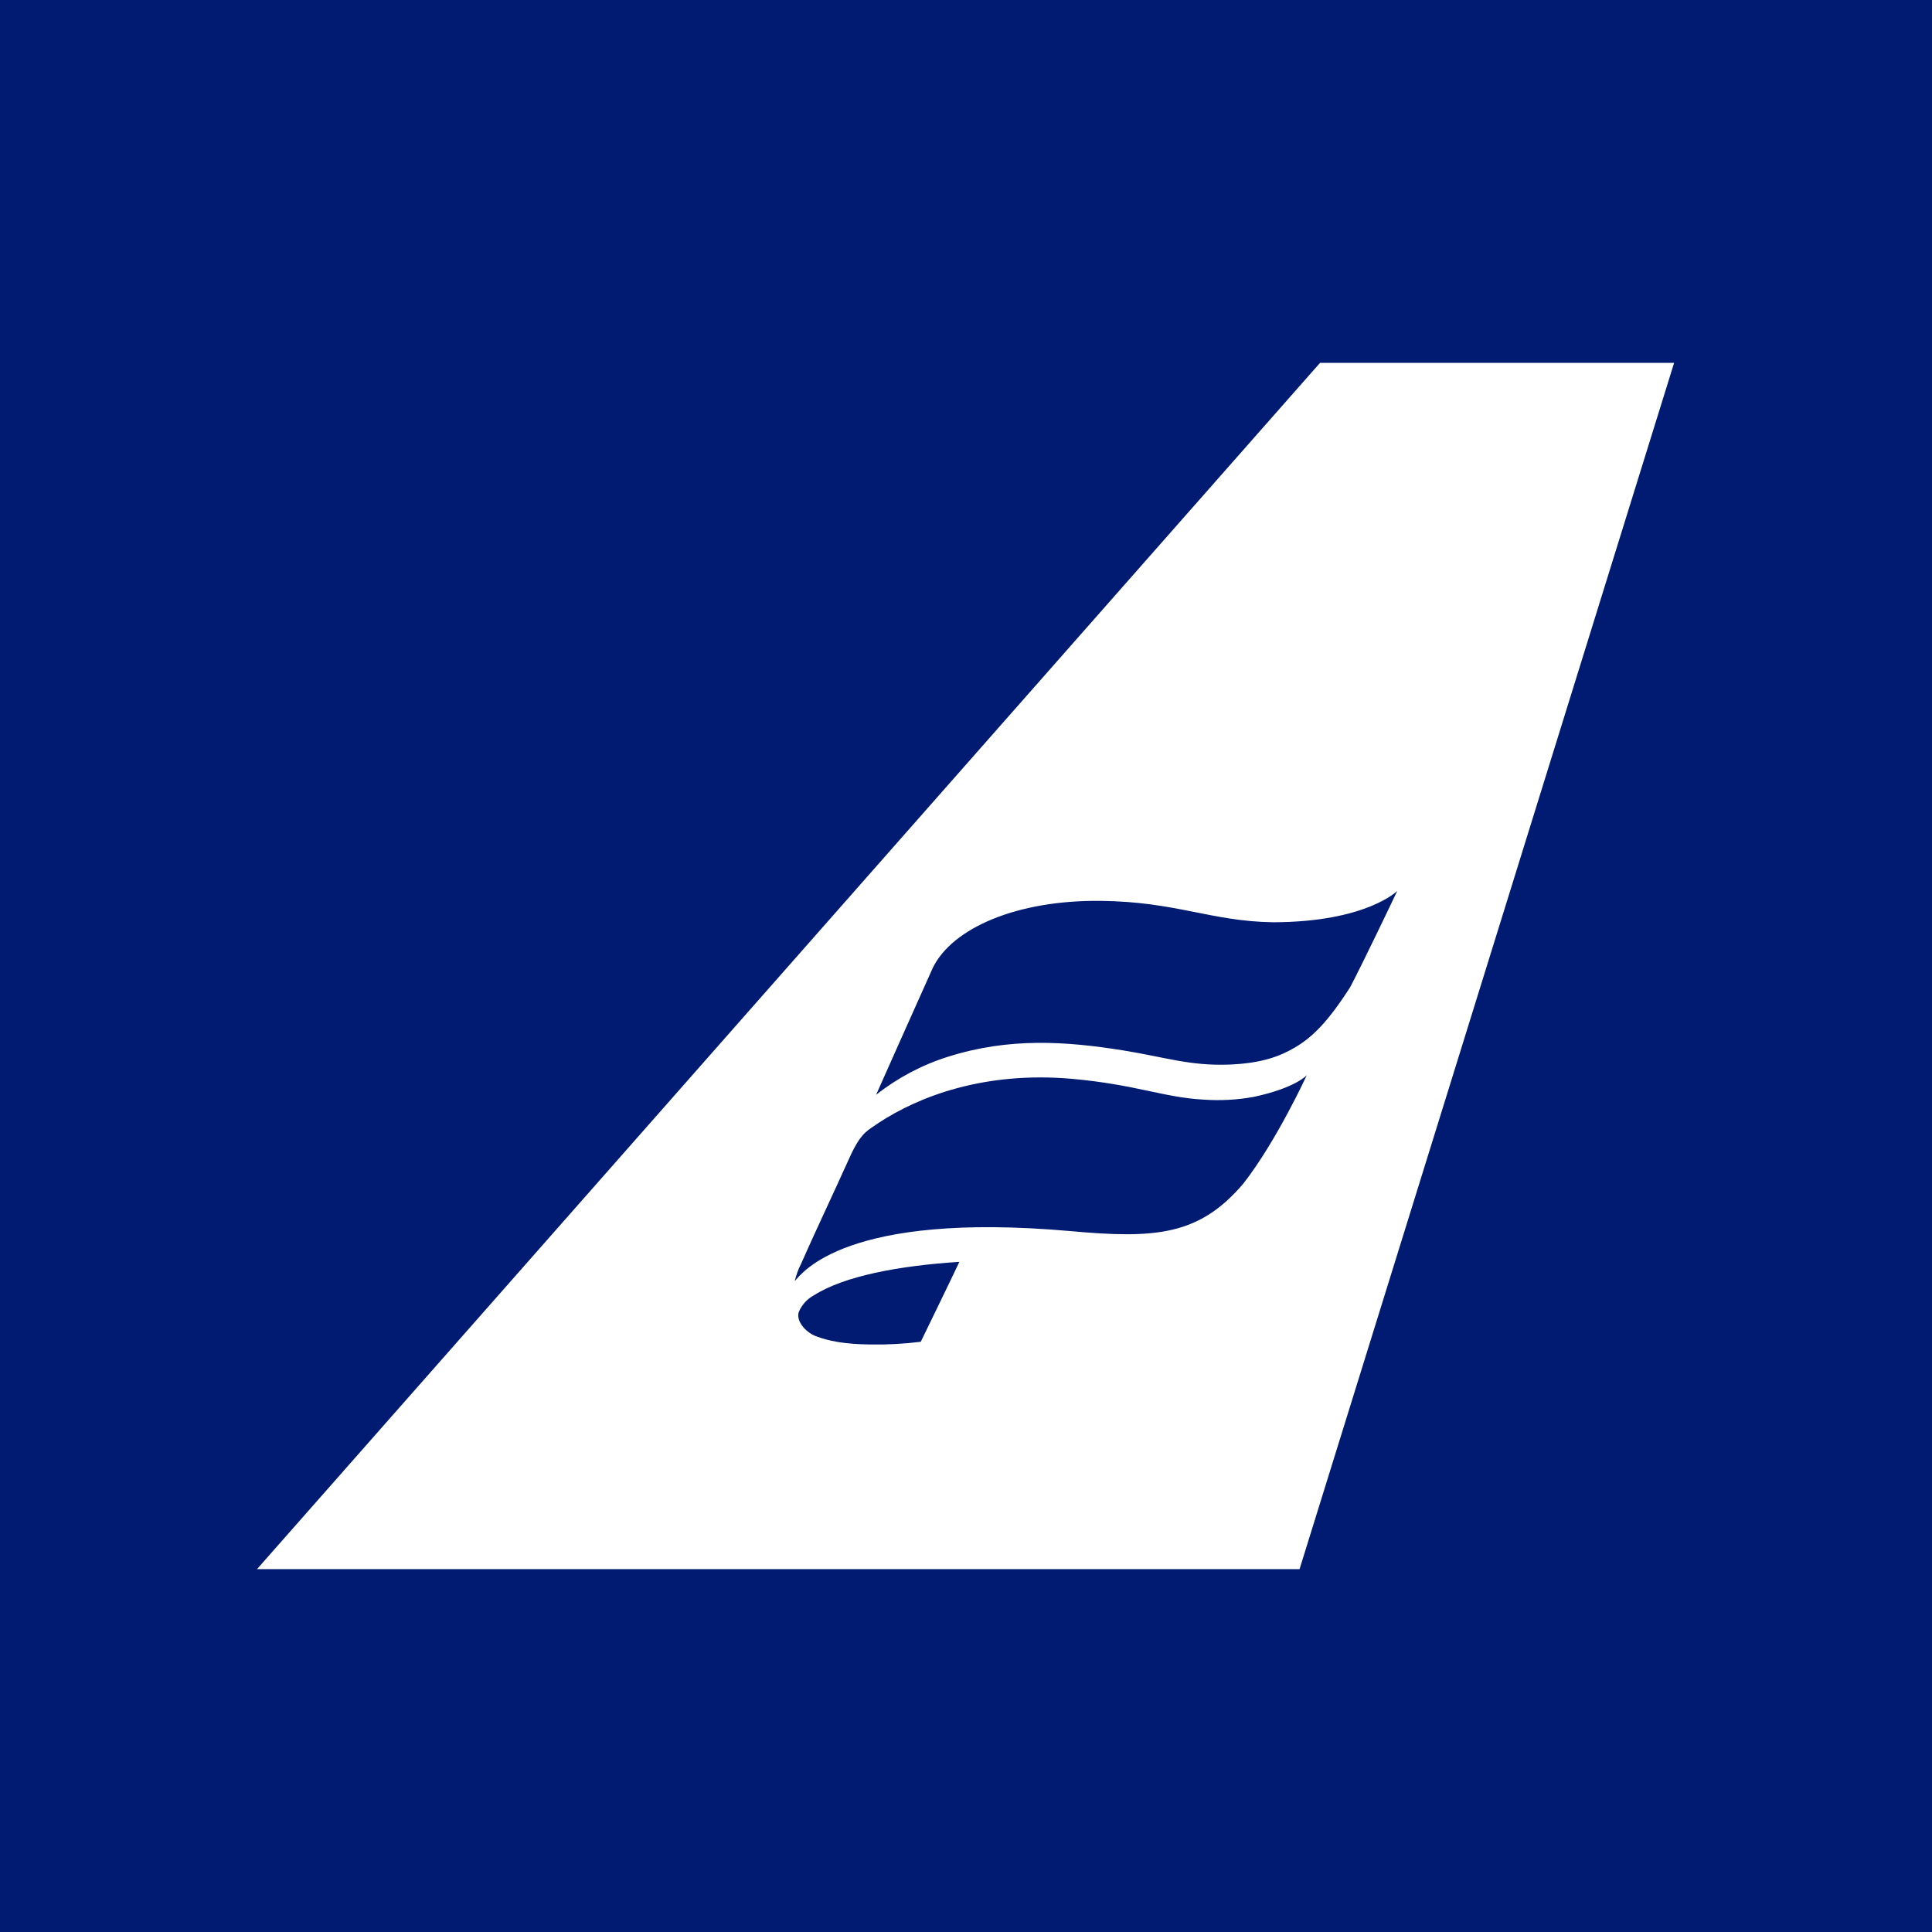
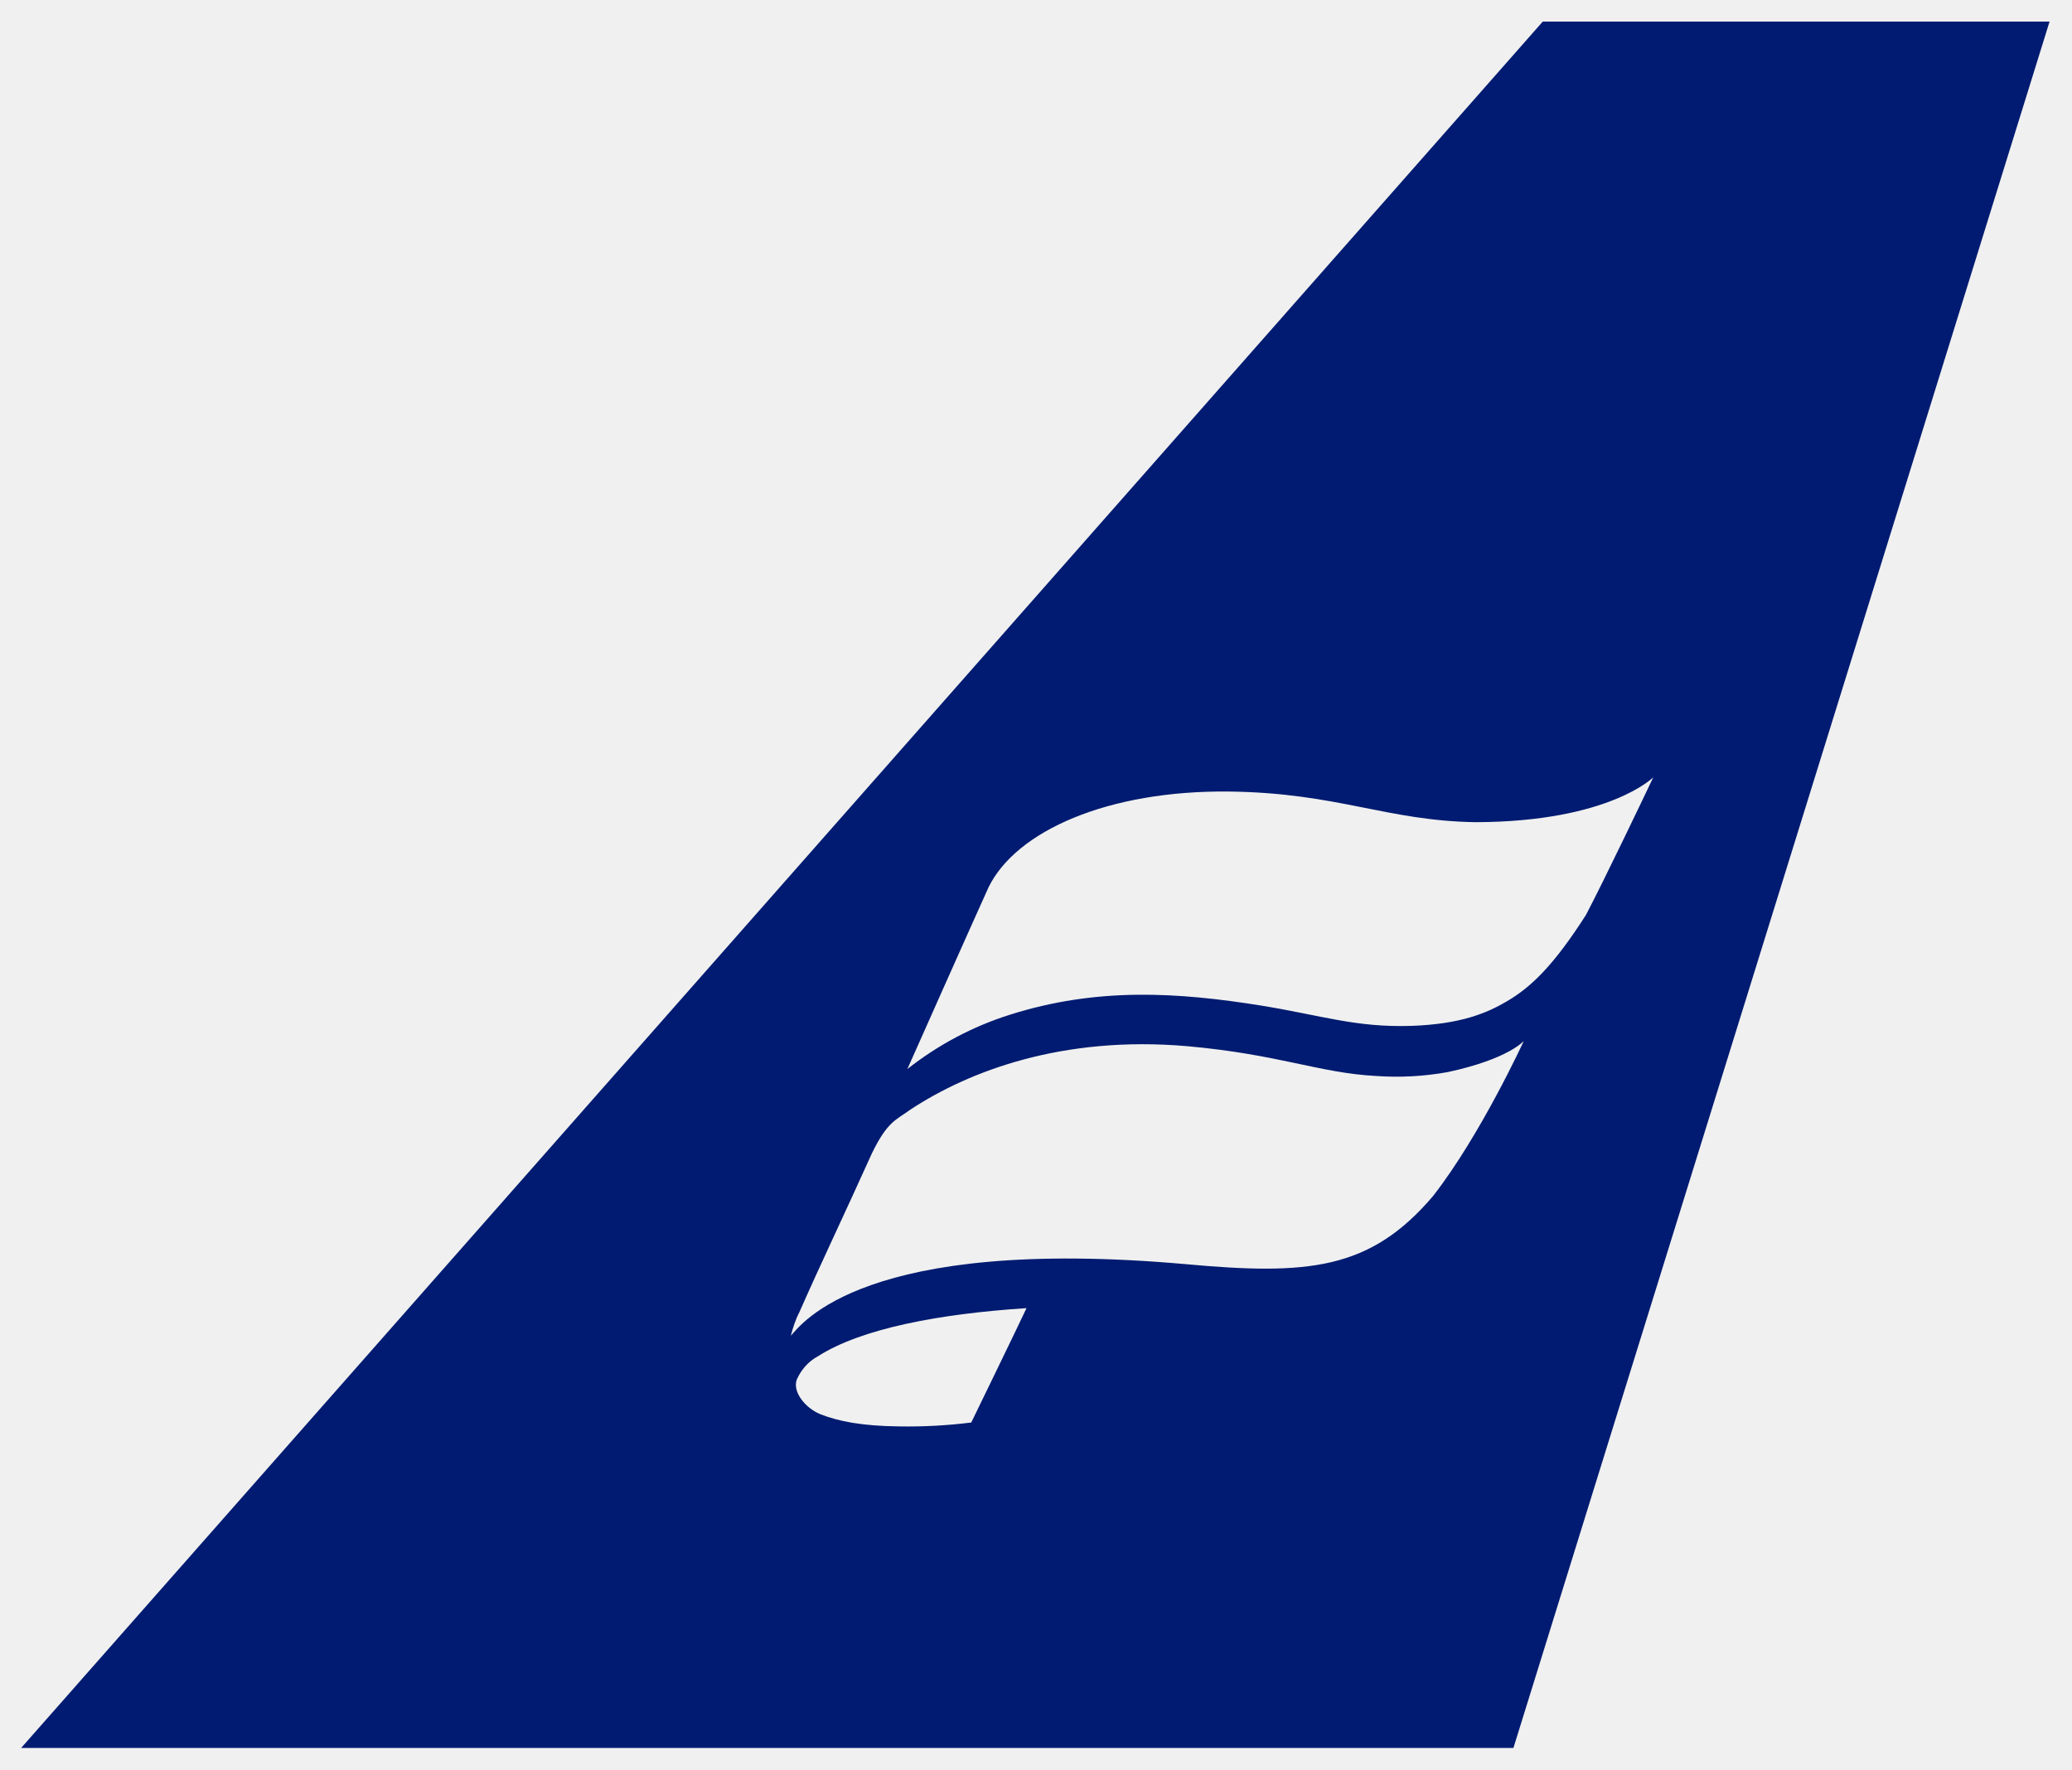
- <svg xmlns="http://www.w3.org/2000/svg" viewBox="0 0 100 100">
-   <path fill="#001B71" d="M0 0h100v100H0z" />
-   <svg x="12" y="18" width="76" height="64" viewBox="1725 95 480 410">
-     <g fill="#FFFFFF" fill-rule="evenodd">
-       <path class="st0" d="M2082.4,100l-352.5,400h345.7l124.2-400L2082.4,100z M1950,424.6c-5.6,0.7-11.2,1-16.8,0.9  c-8.6-0.1-14-1.2-18.1-2.8c-3.5-1.4-6.6-5.2-5.5-8.1c1-2.2,2.6-4.1,4.8-5.3c10.1-6.5,28.3-9.9,48.4-11.2  C1961,402,1950,424.6,1950,424.6z M2057,372.1c-14.6,17.2-29,18.4-57.4,15.8c-74.6-6.6-89,14-91.4,16.6c0.5-1.9,1.1-3.8,2-5.5  c4.7-10.7,10.4-22.6,16.8-36.8c3.6-7.4,5.6-7.7,8.9-10.1c13.5-8.9,35.2-17.2,64.1-14.7c21.3,1.9,30.6,6.2,43.7,6.9  c5.6,0.4,11.2,0.1,16.7-0.9c14-3,17.6-7.2,17.6-7.2S2068,358,2057,372.1z M2074.1,327c-4.6,2.7-10.6,5.3-22.2,5.7  c-12.8,0.4-20.6-2.4-34.7-4.7c-19.3-3.1-38-4.3-58.2,2.1c-8.6,2.7-16.7,7-23.8,12.6c0,0,14.9-33.5,18.8-42.1  c6.4-13.1,27.7-22.5,55.7-22.2c25.2,0.3,36.5,6.8,57.2,7.1c30.9-0.1,41.1-10.4,41.1-10.4c-1.8,3.8-11.2,23.5-15.6,31.9  C2085.1,318.4,2079.9,323.6,2074.1,327z" />
-     </g>
-   </svg>
+ <svg xmlns="http://www.w3.org/2000/svg" viewBox="1725 95 480 410">
+   <g fill="#001B71" fill-rule="evenodd">
+     <path class="st0" d="M2082.4,100l-352.5,400h345.7l124.2-400L2082.4,100z M1950,424.6c-5.6,0.7-11.2,1-16.8,0.9  c-8.6-0.1-14-1.2-18.1-2.8c-3.5-1.4-6.6-5.2-5.5-8.1c1-2.2,2.6-4.1,4.8-5.3c10.1-6.5,28.3-9.9,48.4-11.2  C1961,402,1950,424.6,1950,424.6z M2057,372.1c-14.6,17.2-29,18.4-57.4,15.8c-74.6-6.6-89,14-91.4,16.6c0.5-1.9,1.1-3.8,2-5.5  c4.7-10.7,10.4-22.6,16.8-36.8c3.6-7.4,5.6-7.7,8.9-10.1c13.5-8.9,35.2-17.2,64.1-14.7c21.3,1.9,30.6,6.2,43.7,6.9  c5.6,0.4,11.2,0.1,16.7-0.9c14-3,17.6-7.2,17.6-7.2S2068,358,2057,372.1z M2074.1,327c-4.6,2.7-10.6,5.3-22.2,5.7  c-12.8,0.4-20.6-2.4-34.7-4.7c-19.3-3.1-38-4.3-58.2,2.1c-8.6,2.7-16.7,7-23.8,12.6c0,0,14.9-33.5,18.8-42.1  c6.4-13.1,27.7-22.5,55.7-22.2c25.2,0.3,36.5,6.8,57.2,7.1c30.9-0.1,41.1-10.4,41.1-10.4c-1.8,3.8-11.2,23.5-15.6,31.9  C2085.1,318.4,2079.9,323.6,2074.1,327z" />
+   </g>
</svg>
